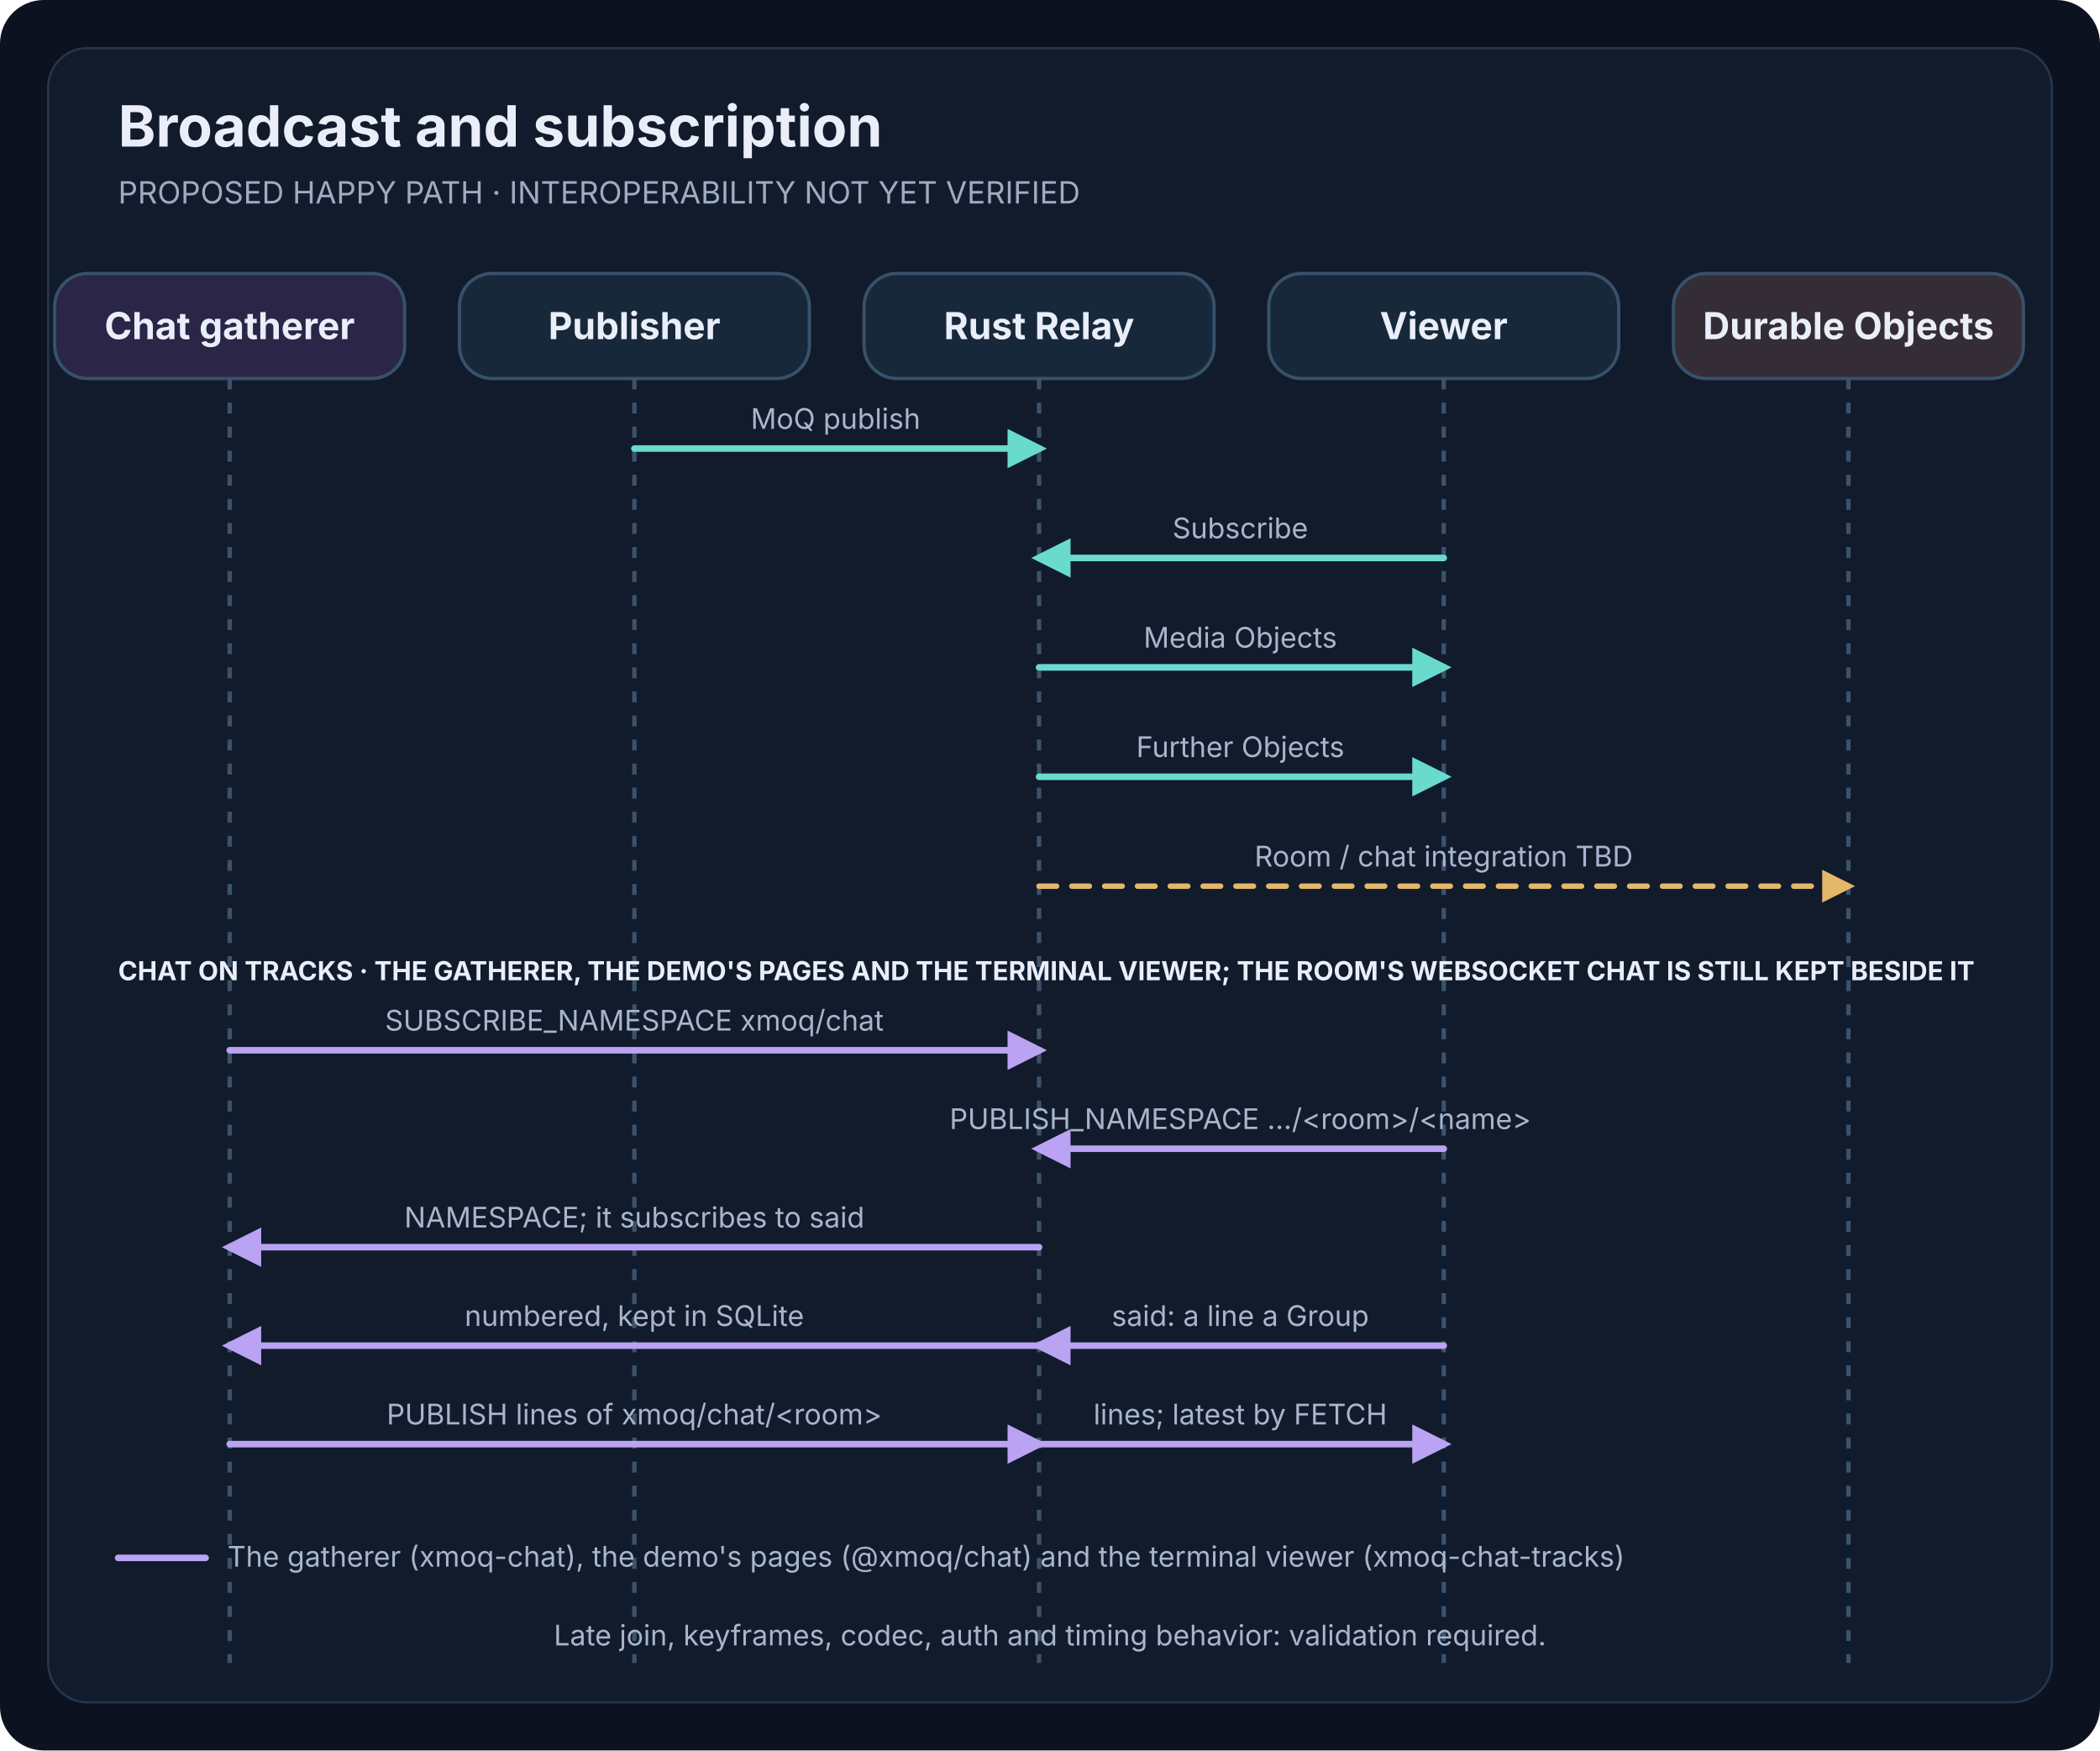
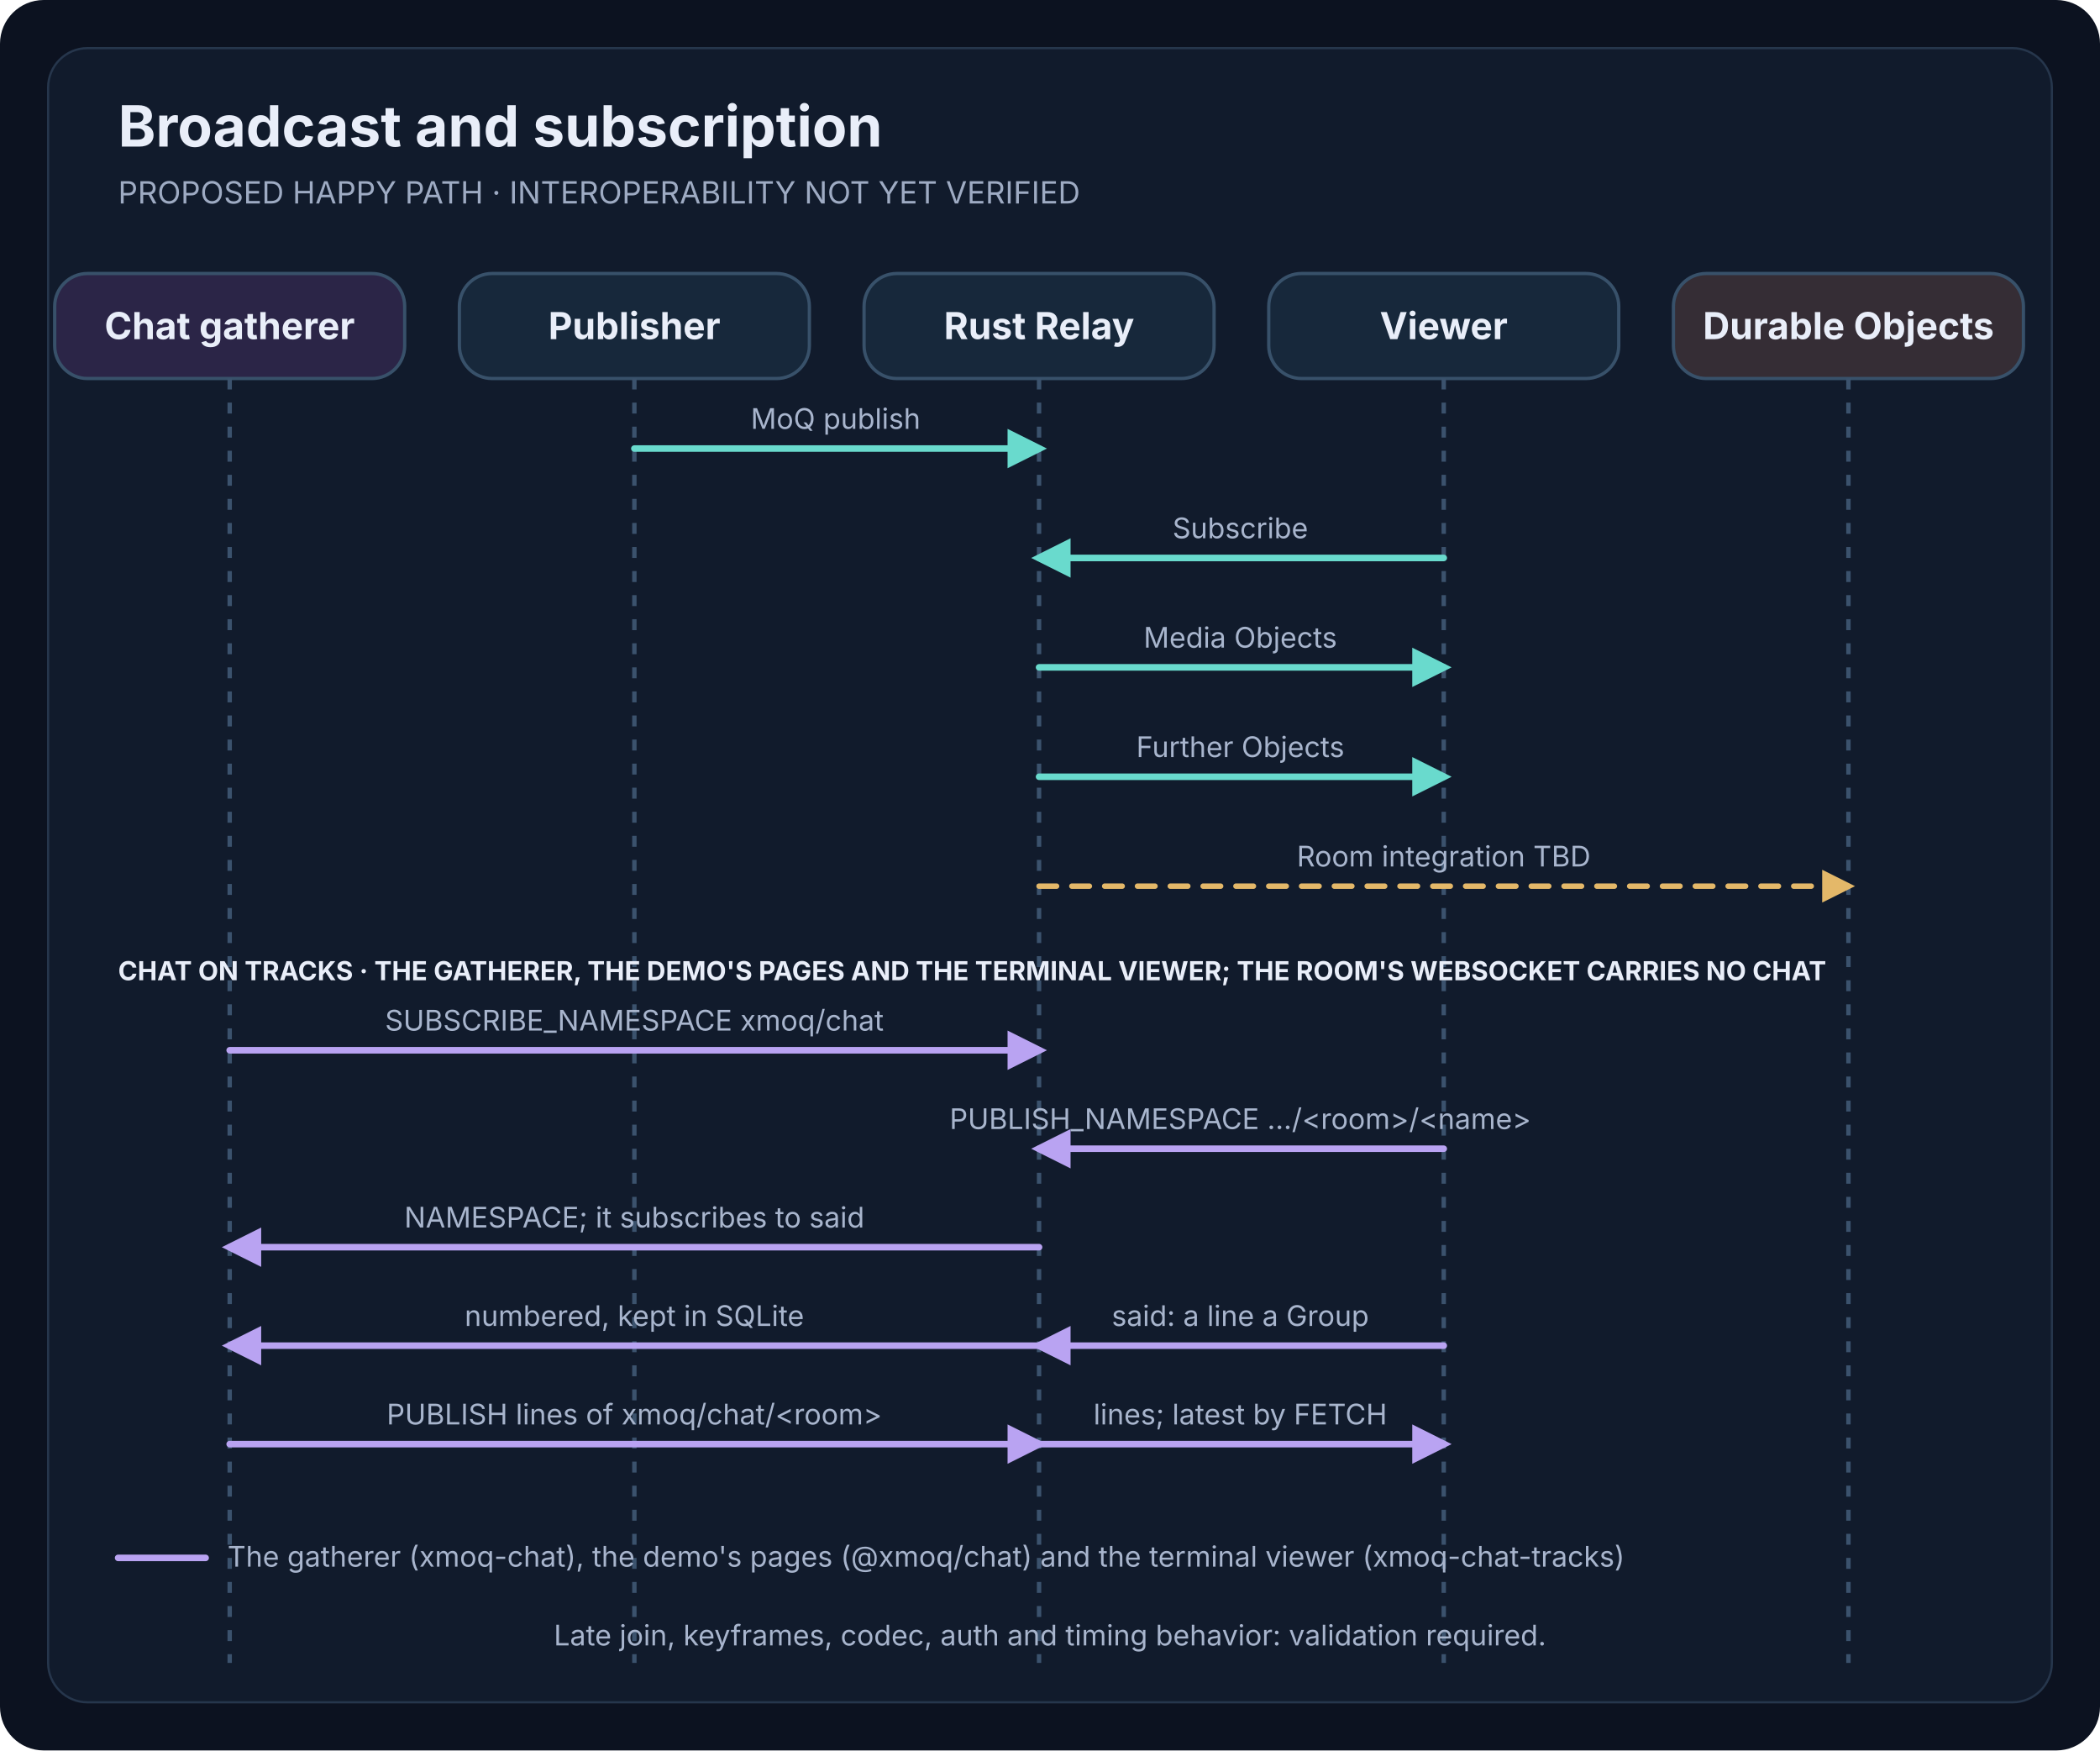
<svg xmlns="http://www.w3.org/2000/svg" viewBox="0 0 960 800" role="img" aria-label="Broadcast and subscription">
  <defs>
    <style>text{font-family:Inter,ui-sans-serif,system-ui,sans-serif;fill:#e9eef9}.heading{font-size:26px;font-weight:750}.sub{font-size:14px;fill:#9eabc3}.name{font-size:17px;font-weight:700}.desc{font-size:13px;fill:#a8b5cd}.tag{font-size:12px;font-weight:650}.line{fill:none;stroke:#69dacd;stroke-width:3;stroke-linecap:round;stroke-linejoin:round}.dashed{fill:none;stroke:#e4b869;stroke-width:2.5;stroke-dasharray:8 7;stroke-linecap:round}.chat{fill:none;stroke:#b9a3f2;stroke-width:3;stroke-linecap:round}</style>
    <marker id="arr" viewBox="0 0 10 10" refX="8" refY="5" markerWidth="6" markerHeight="6" orient="auto-start-reverse">
      <path d="M0 0 10 5 0 10Z" fill="#69dacd" />
    </marker>
    <marker id="amb" viewBox="0 0 10 10" refX="8" refY="5" markerWidth="6" markerHeight="6" orient="auto-start-reverse">
      <path d="M0 0 10 5 0 10Z" fill="#e4b869" />
    </marker>
    <marker id="vio" viewBox="0 0 10 10" refX="8" refY="5" markerWidth="6" markerHeight="6" orient="auto-start-reverse">
      <path d="M0 0 10 5 0 10Z" fill="#b9a3f2" />
    </marker>
  </defs>
  <rect width="960" height="800" rx="20" fill="#0c1220" />
  <rect x="22" y="22" width="916" height="756" rx="18" fill="#111b2c" stroke="#26364c" />
  <text x="54" y="67" class="heading">Broadcast and subscription</text>
  <text x="54" y="93" class="sub">PROPOSED HAPPY PATH · INTEROPERABILITY NOT YET VERIFIED</text>
  <rect x="25" y="125" width="160" height="48" rx="15" fill="#2b2547" stroke="#38516a" stroke-width="1.5" />
  <text x="105" y="155" class="name" text-anchor="middle">Chat gatherer</text>
  <path d="M105 173 V760" stroke="#3b526d" stroke-width="2" stroke-dasharray="5 6" />
  <rect x="210" y="125" width="160" height="48" rx="15" fill="#17283b" stroke="#38516a" stroke-width="1.5" />
  <text x="290" y="155" class="name" text-anchor="middle">Publisher</text>
  <path d="M290 173 V760" stroke="#3b526d" stroke-width="2" stroke-dasharray="5 6" />
  <rect x="395" y="125" width="160" height="48" rx="15" fill="#17283b" stroke="#38516a" stroke-width="1.5" />
  <text x="475" y="155" class="name" text-anchor="middle">Rust Relay</text>
  <path d="M475 173 V760" stroke="#3b526d" stroke-width="2" stroke-dasharray="5 6" />
  <rect x="580" y="125" width="160" height="48" rx="15" fill="#17283b" stroke="#38516a" stroke-width="1.5" />
  <text x="660" y="155" class="name" text-anchor="middle">Viewer</text>
  <path d="M660 173 V760" stroke="#3b526d" stroke-width="2" stroke-dasharray="5 6" />
  <rect x="765" y="125" width="160" height="48" rx="15" fill="#352d35" stroke="#38516a" stroke-width="1.5" />
  <text x="845" y="155" class="name" text-anchor="middle">Durable Objects</text>
  <path d="M845 173 V760" stroke="#3b526d" stroke-width="2" stroke-dasharray="5 6" />
  <path d="M290 205 H475" class="line" marker-end="url(#arr)" />
  <text x="382" y="196" class="desc" text-anchor="middle">MoQ publish</text>
  <path d="M660 255 H475" class="line" marker-end="url(#arr)" />
  <text x="567" y="246" class="desc" text-anchor="middle">Subscribe</text>
  <path d="M475 305 H660" class="line" marker-end="url(#arr)" />
  <text x="567" y="296" class="desc" text-anchor="middle">Media Objects</text>
  <path d="M475 355 H660" class="line" marker-end="url(#arr)" />
  <text x="567" y="346" class="desc" text-anchor="middle">Further Objects</text>
  <path d="M475 405 H845" class="dashed" marker-end="url(#amb)" />
-   <text x="660" y="396" class="desc" text-anchor="middle">Room / chat integration TBD</text>
-   <text x="54" y="448" class="tag" fill="#b9a3f2">CHAT ON TRACKS · THE GATHERER, THE DEMO'S PAGES AND THE TERMINAL VIEWER; THE ROOM'S WEBSOCKET CHAT IS STILL KEPT BESIDE IT</text>
+   <text x="660" y="396" class="desc" text-anchor="middle">Room integration TBD</text>
+   <text x="54" y="448" class="tag" fill="#b9a3f2">CHAT ON TRACKS · THE GATHERER, THE DEMO'S PAGES AND THE TERMINAL VIEWER; THE ROOM'S WEBSOCKET CARRIES NO CHAT</text>
  <path d="M105 480 H475" class="chat" marker-end="url(#vio)" />
  <text x="290" y="471" class="desc" text-anchor="middle">SUBSCRIBE_NAMESPACE xmoq/chat</text>
  <path d="M660 525 H475" class="chat" marker-end="url(#vio)" />
  <text x="567" y="516" class="desc" text-anchor="middle">PUBLISH_NAMESPACE …/&lt;room&gt;/&lt;name&gt;</text>
  <path d="M475 570 H105" class="chat" marker-end="url(#vio)" />
  <text x="290" y="561" class="desc" text-anchor="middle">NAMESPACE; it subscribes to said</text>
  <path d="M660 615 H475" class="chat" marker-end="url(#vio)" />
  <text x="567" y="606" class="desc" text-anchor="middle">said: a line a Group</text>
  <path d="M475 615 H105" class="chat" marker-end="url(#vio)" />
  <text x="290" y="606" class="desc" text-anchor="middle">numbered, kept in SQLite</text>
  <path d="M105 660 H475" class="chat" marker-end="url(#vio)" />
  <text x="290" y="651" class="desc" text-anchor="middle">PUBLISH lines of xmoq/chat/&lt;room&gt;</text>
  <path d="M475 660 H660" class="chat" marker-end="url(#vio)" />
  <text x="567" y="651" class="desc" text-anchor="middle">lines; latest by FETCH</text>
  <path d="M54 712 H94" class="chat" />
  <text x="104" y="716" class="desc">The gatherer (xmoq-chat), the demo's pages (@xmoq/chat) and the terminal viewer (xmoq-chat-tracks)</text>
  <text x="480" y="752" class="desc" text-anchor="middle">Late join, keyframes, codec, auth and timing behavior: validation required.</text>
</svg>
